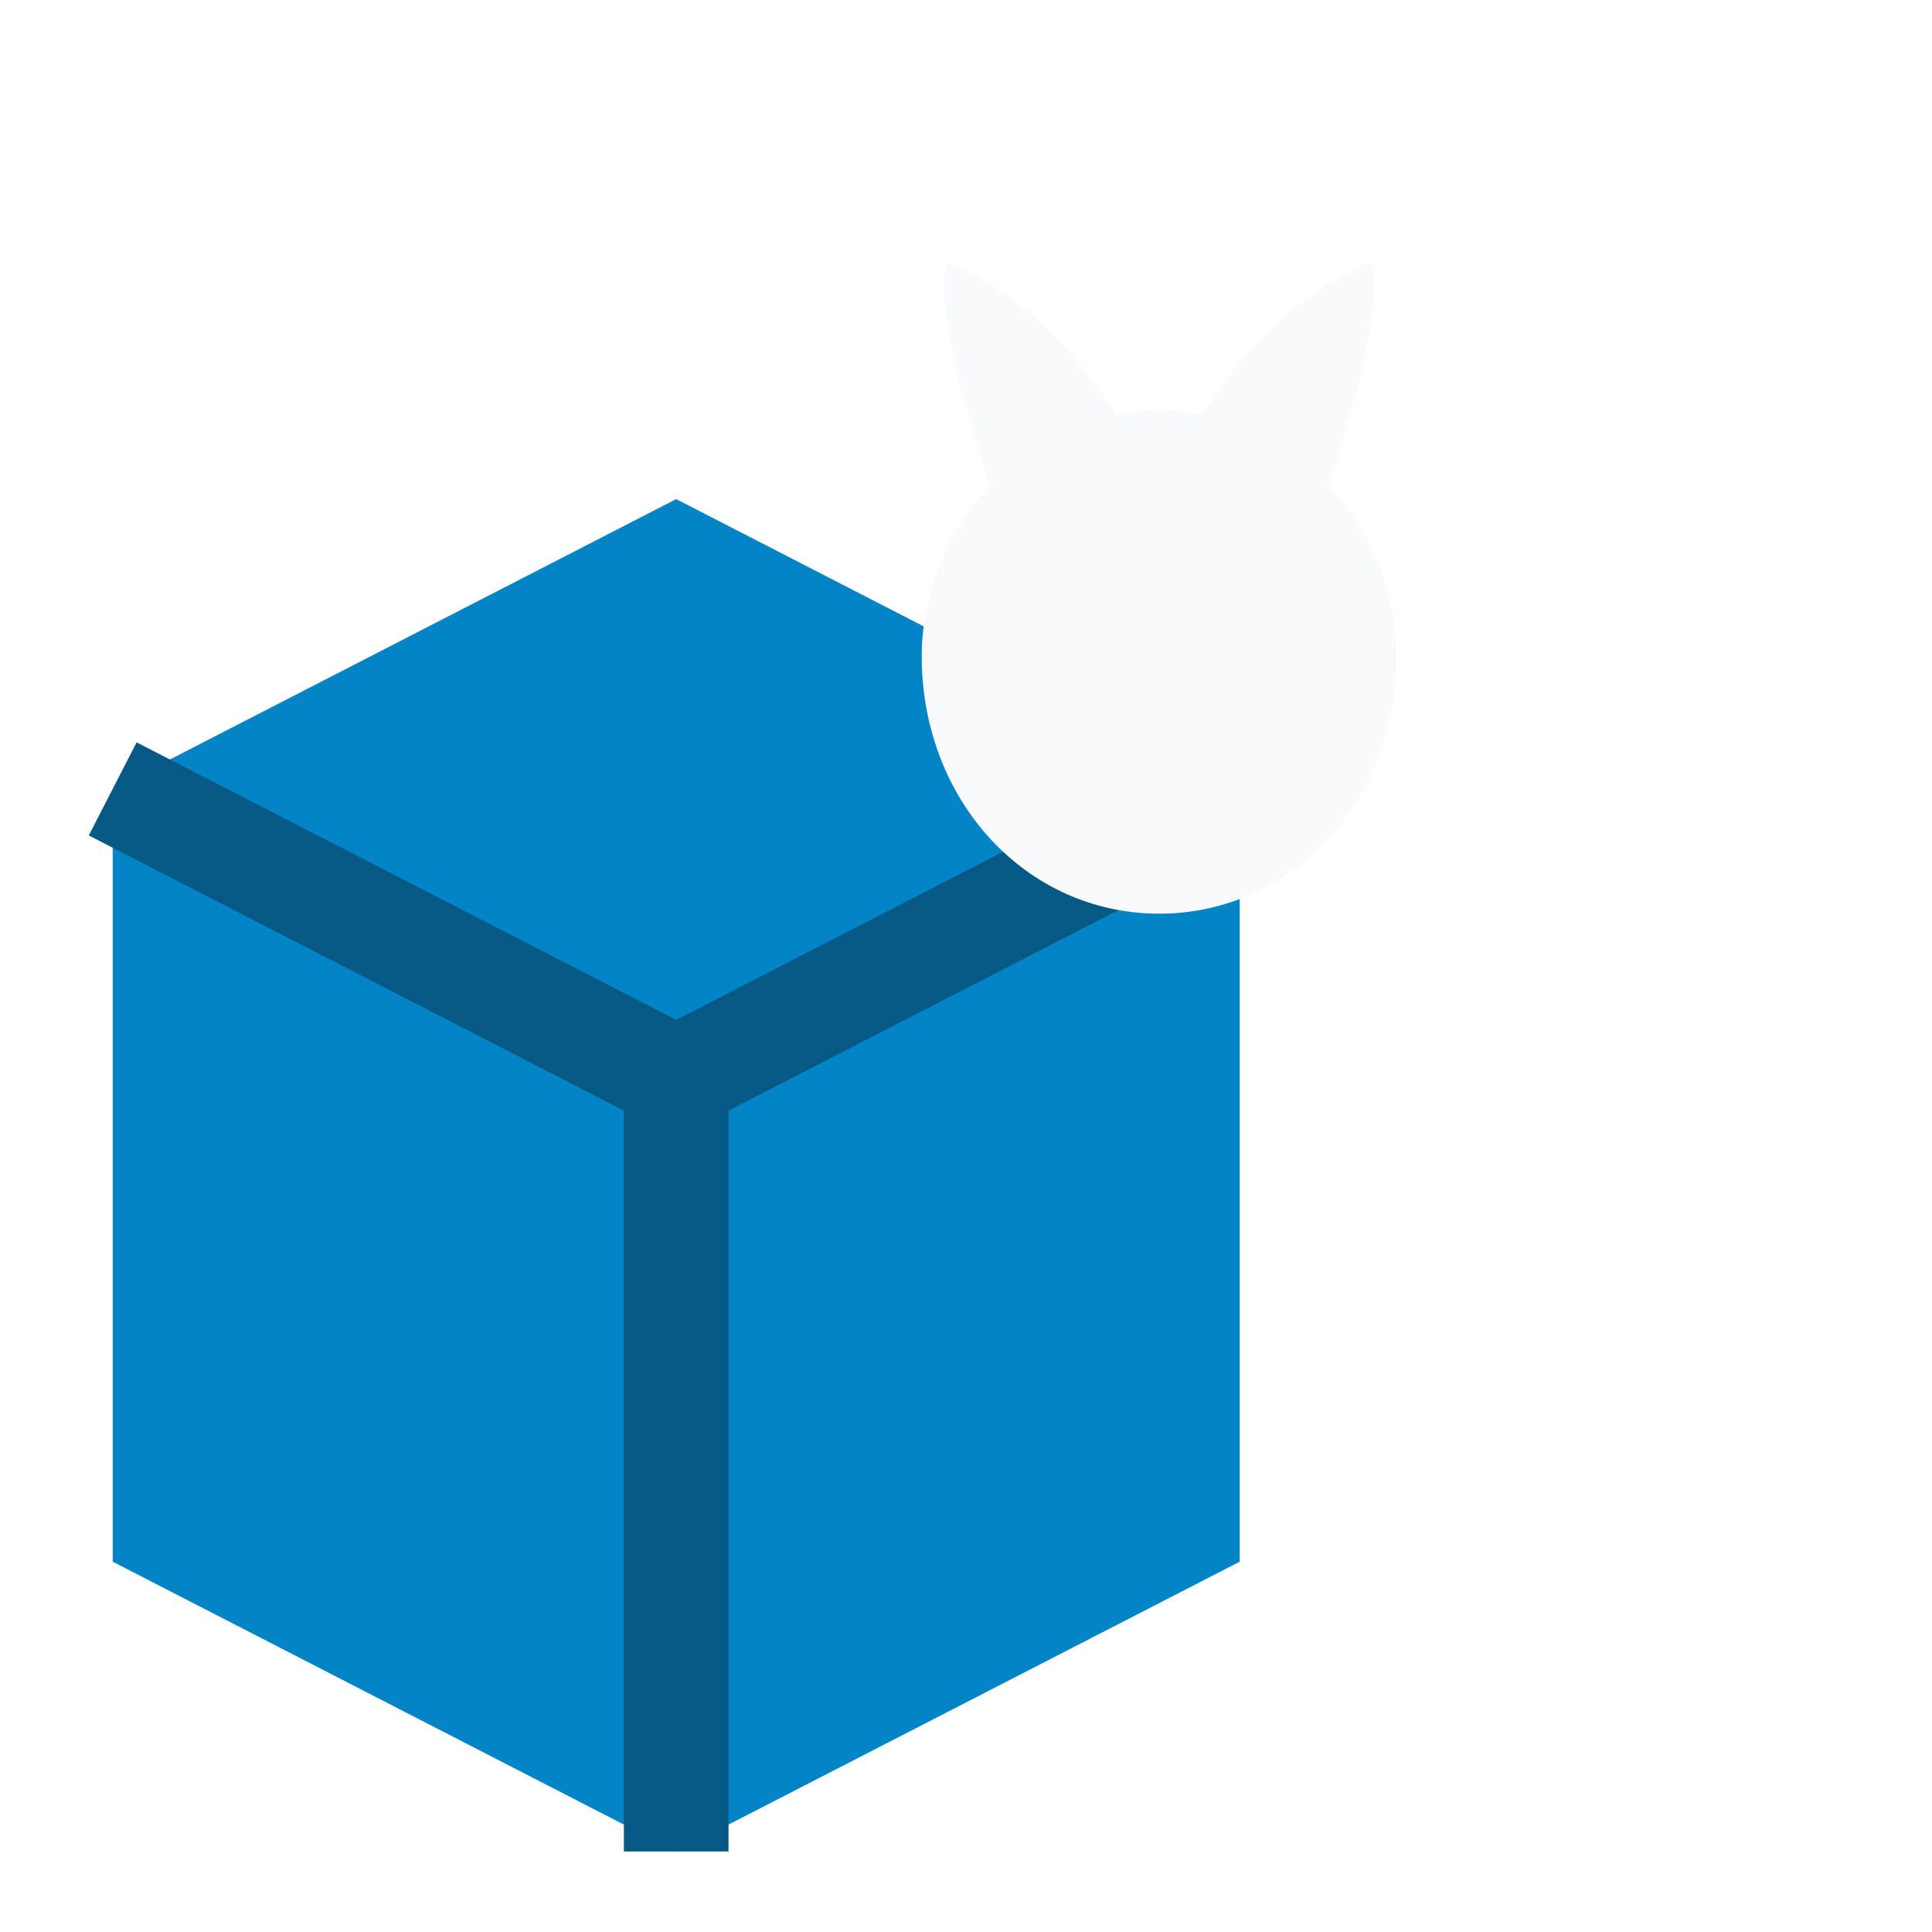
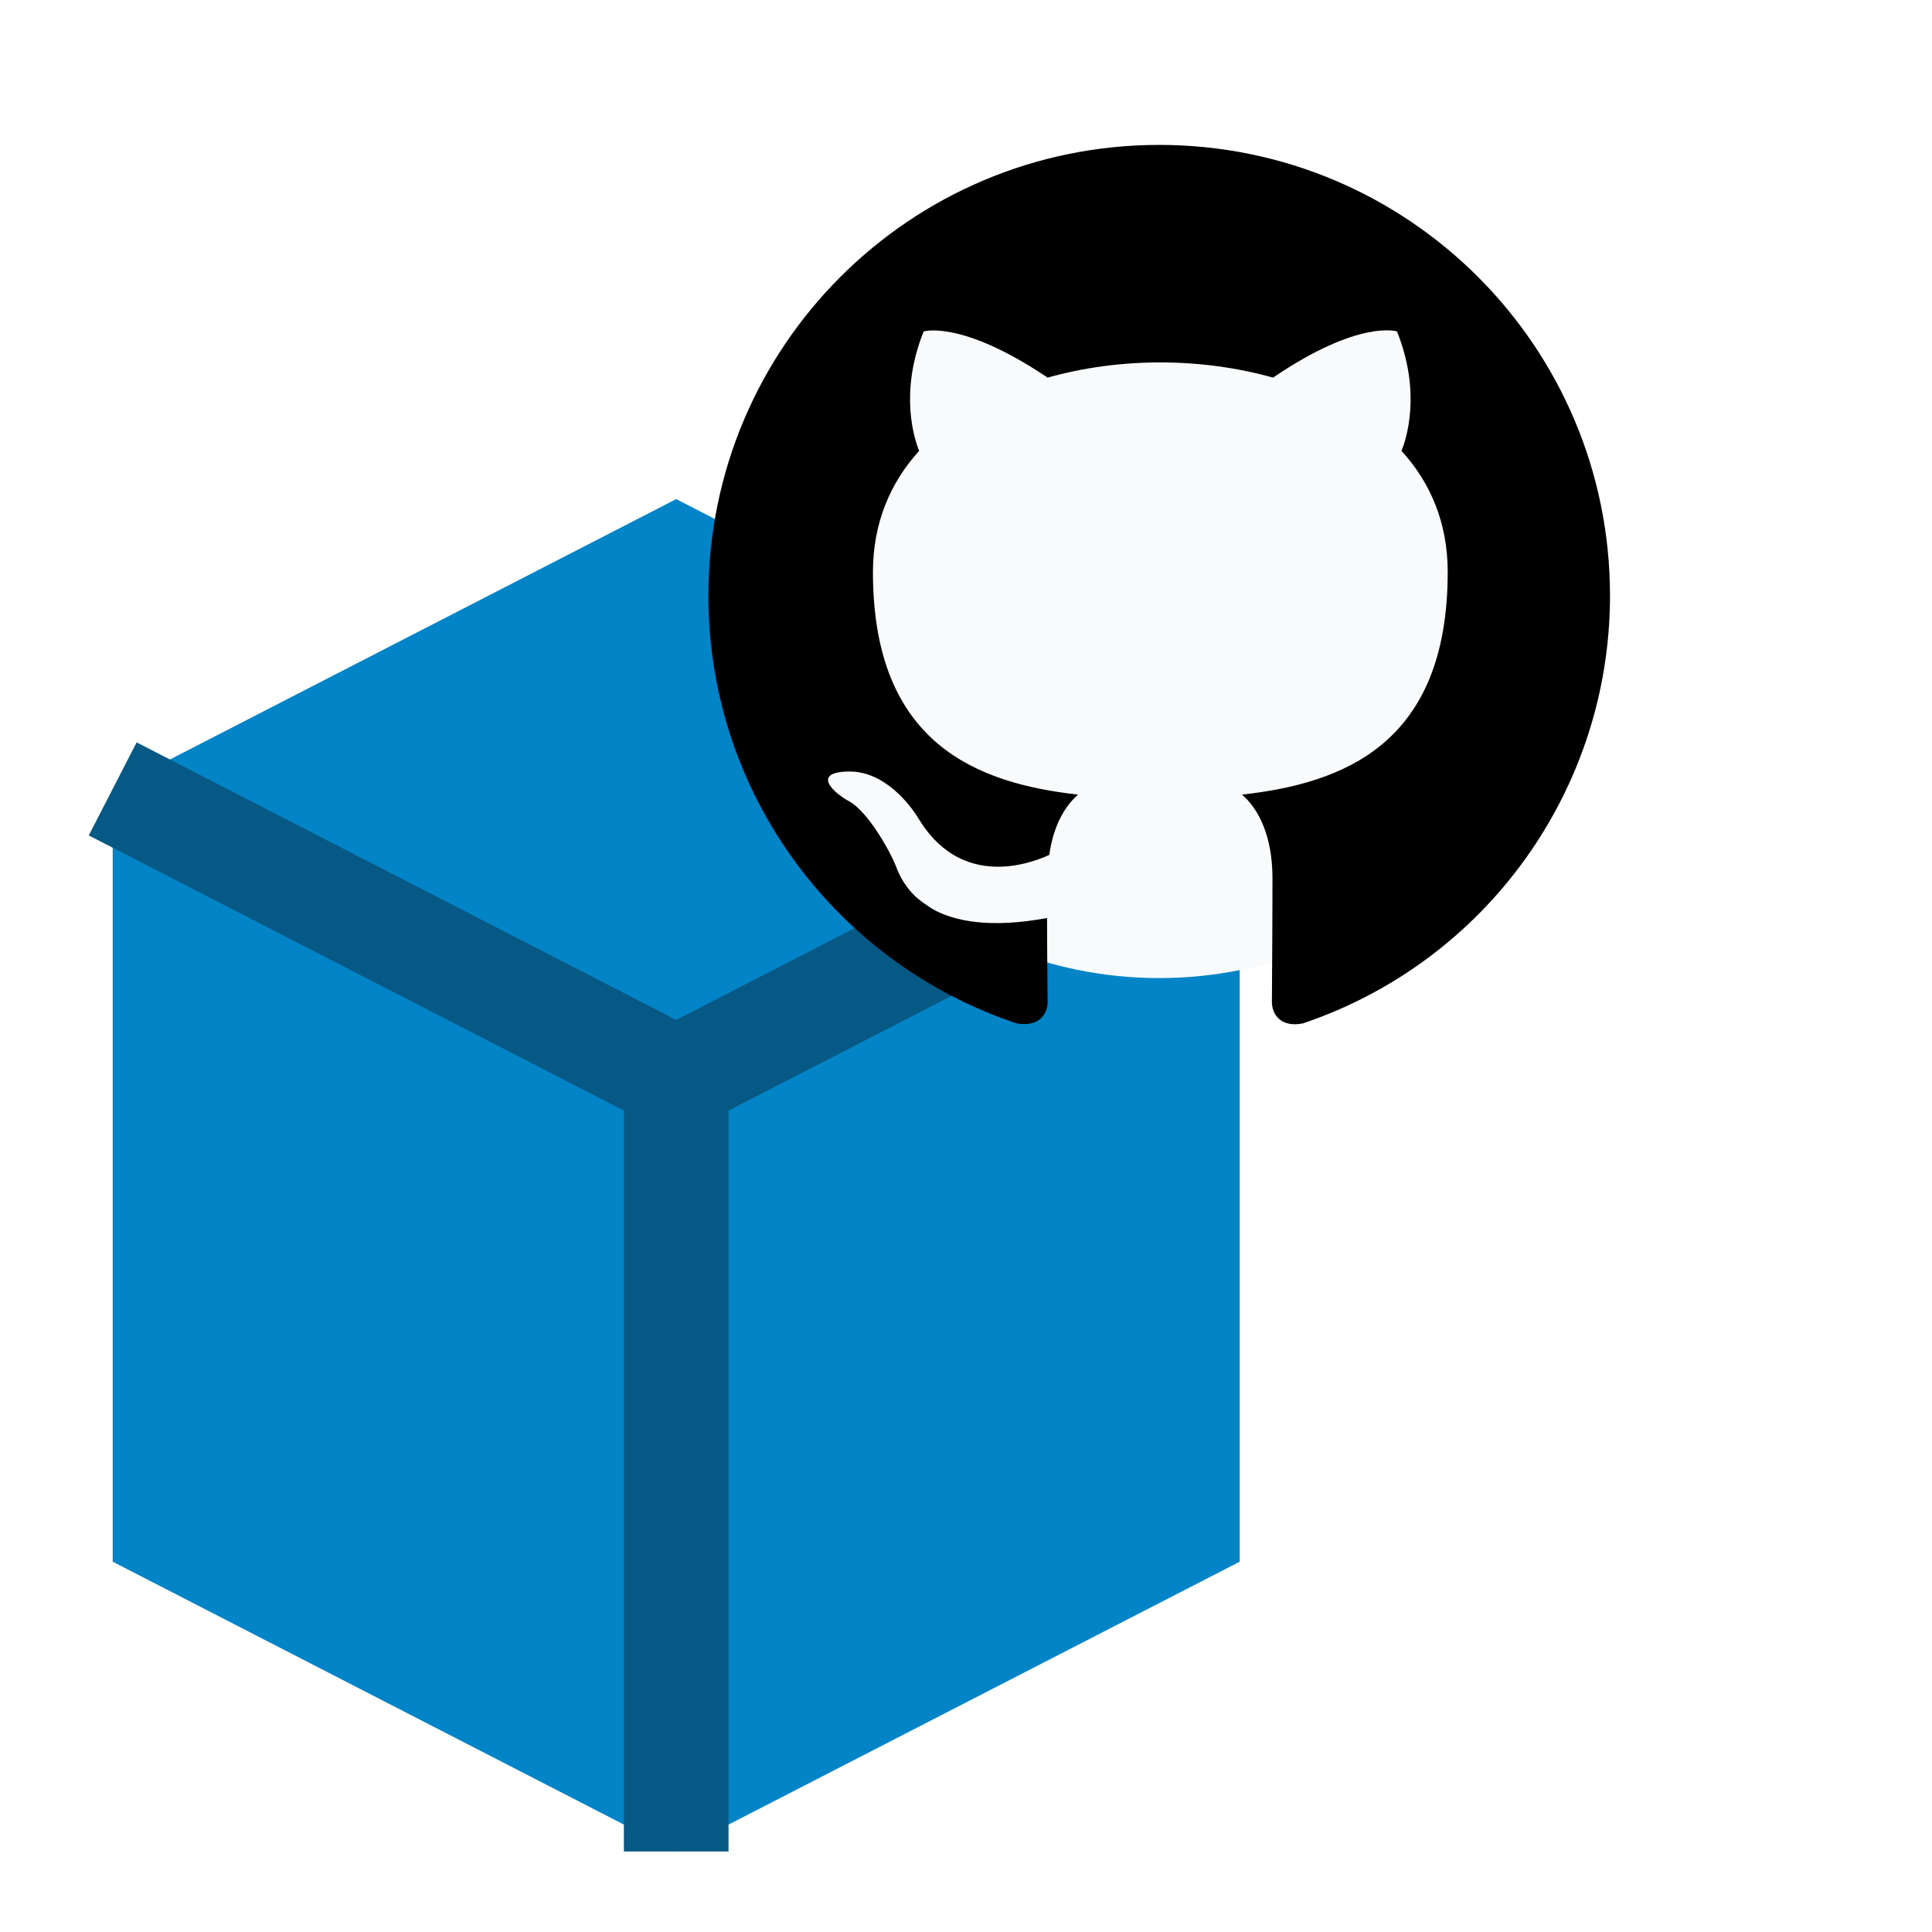
<svg xmlns="http://www.w3.org/2000/svg" viewBox="0 0 24 24" width="24" height="24">
  <g transform="translate(1.2 6.2)">
    <g transform="translate(-1.8 -2.6)">
      <path d="M9 2.6 16 6.2v9.6L9 19.4 2 15.8V6.2Z" fill="#0284c7" />
      <path d="M2 6.2 9 9.8l7-3.6M9 9.8v9.6" fill="none" stroke="#075985" stroke-width="1.3" stroke-linejoin="round" />
    </g>
  </g>
  <g transform="translate(8.8 1.8)">
-     <g fill="#f8fafc">
-       <path d="M5.6 3.3C3.85 3.3 2.65 4.85 2.65 6.35C2.65 8.15 3.95 9.55 5.6 9.55C7.25 9.55 8.55 8.15 8.55 6.35C8.55 4.85 7.35 3.3 5.6 3.3Z" />
-       <path d="M3.55 4.4C3.1 3.0 2.85 2.05 2.95 1.45C3.85 1.8 4.75 2.7 5.3 3.75C4.6 3.9 4.0 4.15 3.55 4.4Z" />
-       <path d="M5.9 3.75C6.45 2.7 7.35 1.8 8.25 1.45C8.35 2.05 8.1 3.0 7.65 4.4C7.2 4.15 6.6 3.9 5.9 3.75Z" />
-     </g>
+     <circle cx="5.6" cy="5.3" r="5.05" fill="#f8fafc" />
+     <path d="M8 0C3.58 0 0 3.58 0 8c0 3.54 2.29 6.53 5.47 7.59.4.07.55-.17.55-.38 0-.19-.01-.82-.01-1.49-2.01.37-2.53-.49-2.69-.94-.09-.23-.48-.94-.82-1.13-.28-.15-.68-.52-.01-.53.63-.01 1.08.58 1.23.82.72 1.21 1.87.87 2.33.66.07-.52.28-.87.51-1.07-1.78-.2-3.64-.89-3.64-3.95 0-.87.31-1.59.82-2.15-.08-.2-.36-1.02.08-2.12 0 0 .67-.21 2.2.82.64-.18 1.32-.27 2-.27s1.36.09 2 .27c1.53-1.04 2.2-.82 2.2-.82.44 1.1.16 1.92.08 2.12.51.56.82 1.27.82 2.15 0 3.07-1.87 3.75-3.65 3.95.29.25.54.73.54 1.48 0 1.07-.01 1.93-.01 2.2 0 .21.15.46.55.38A8.01 8.01 0 0 0 16 8c0-4.42-3.58-8-8-8" transform="scale(0.7)" fill="#000" />
  </g>
</svg>
